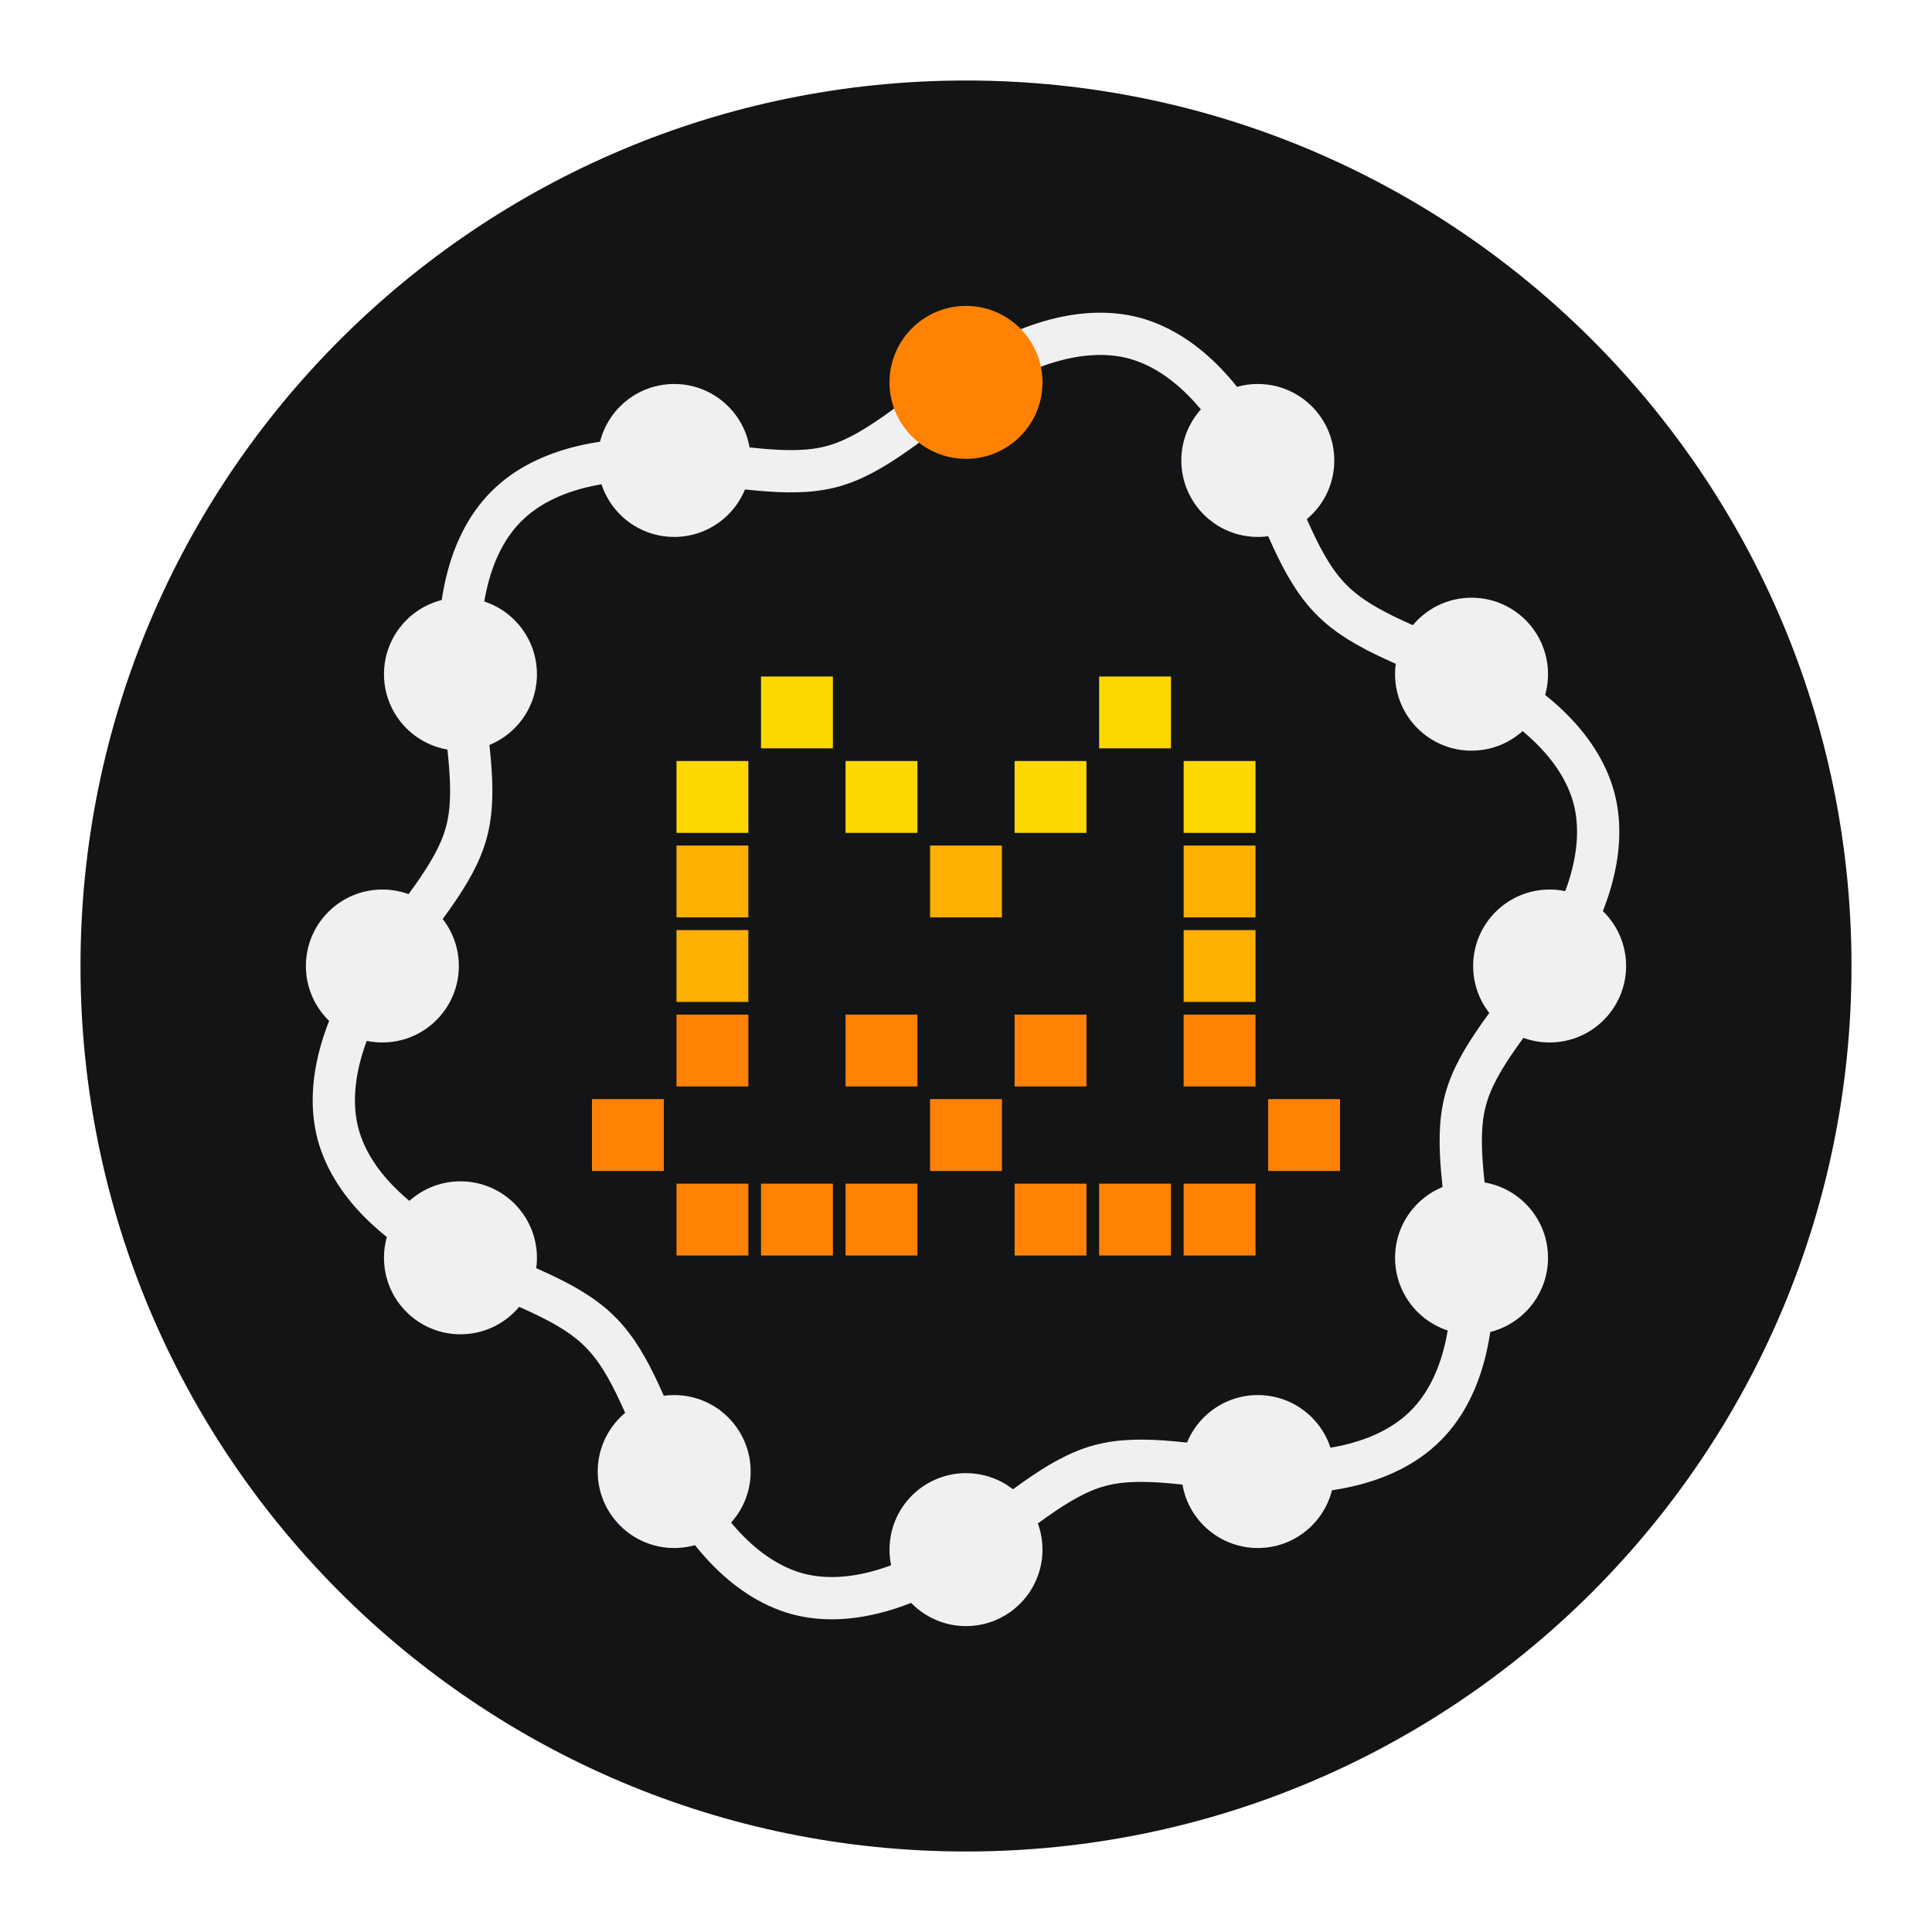
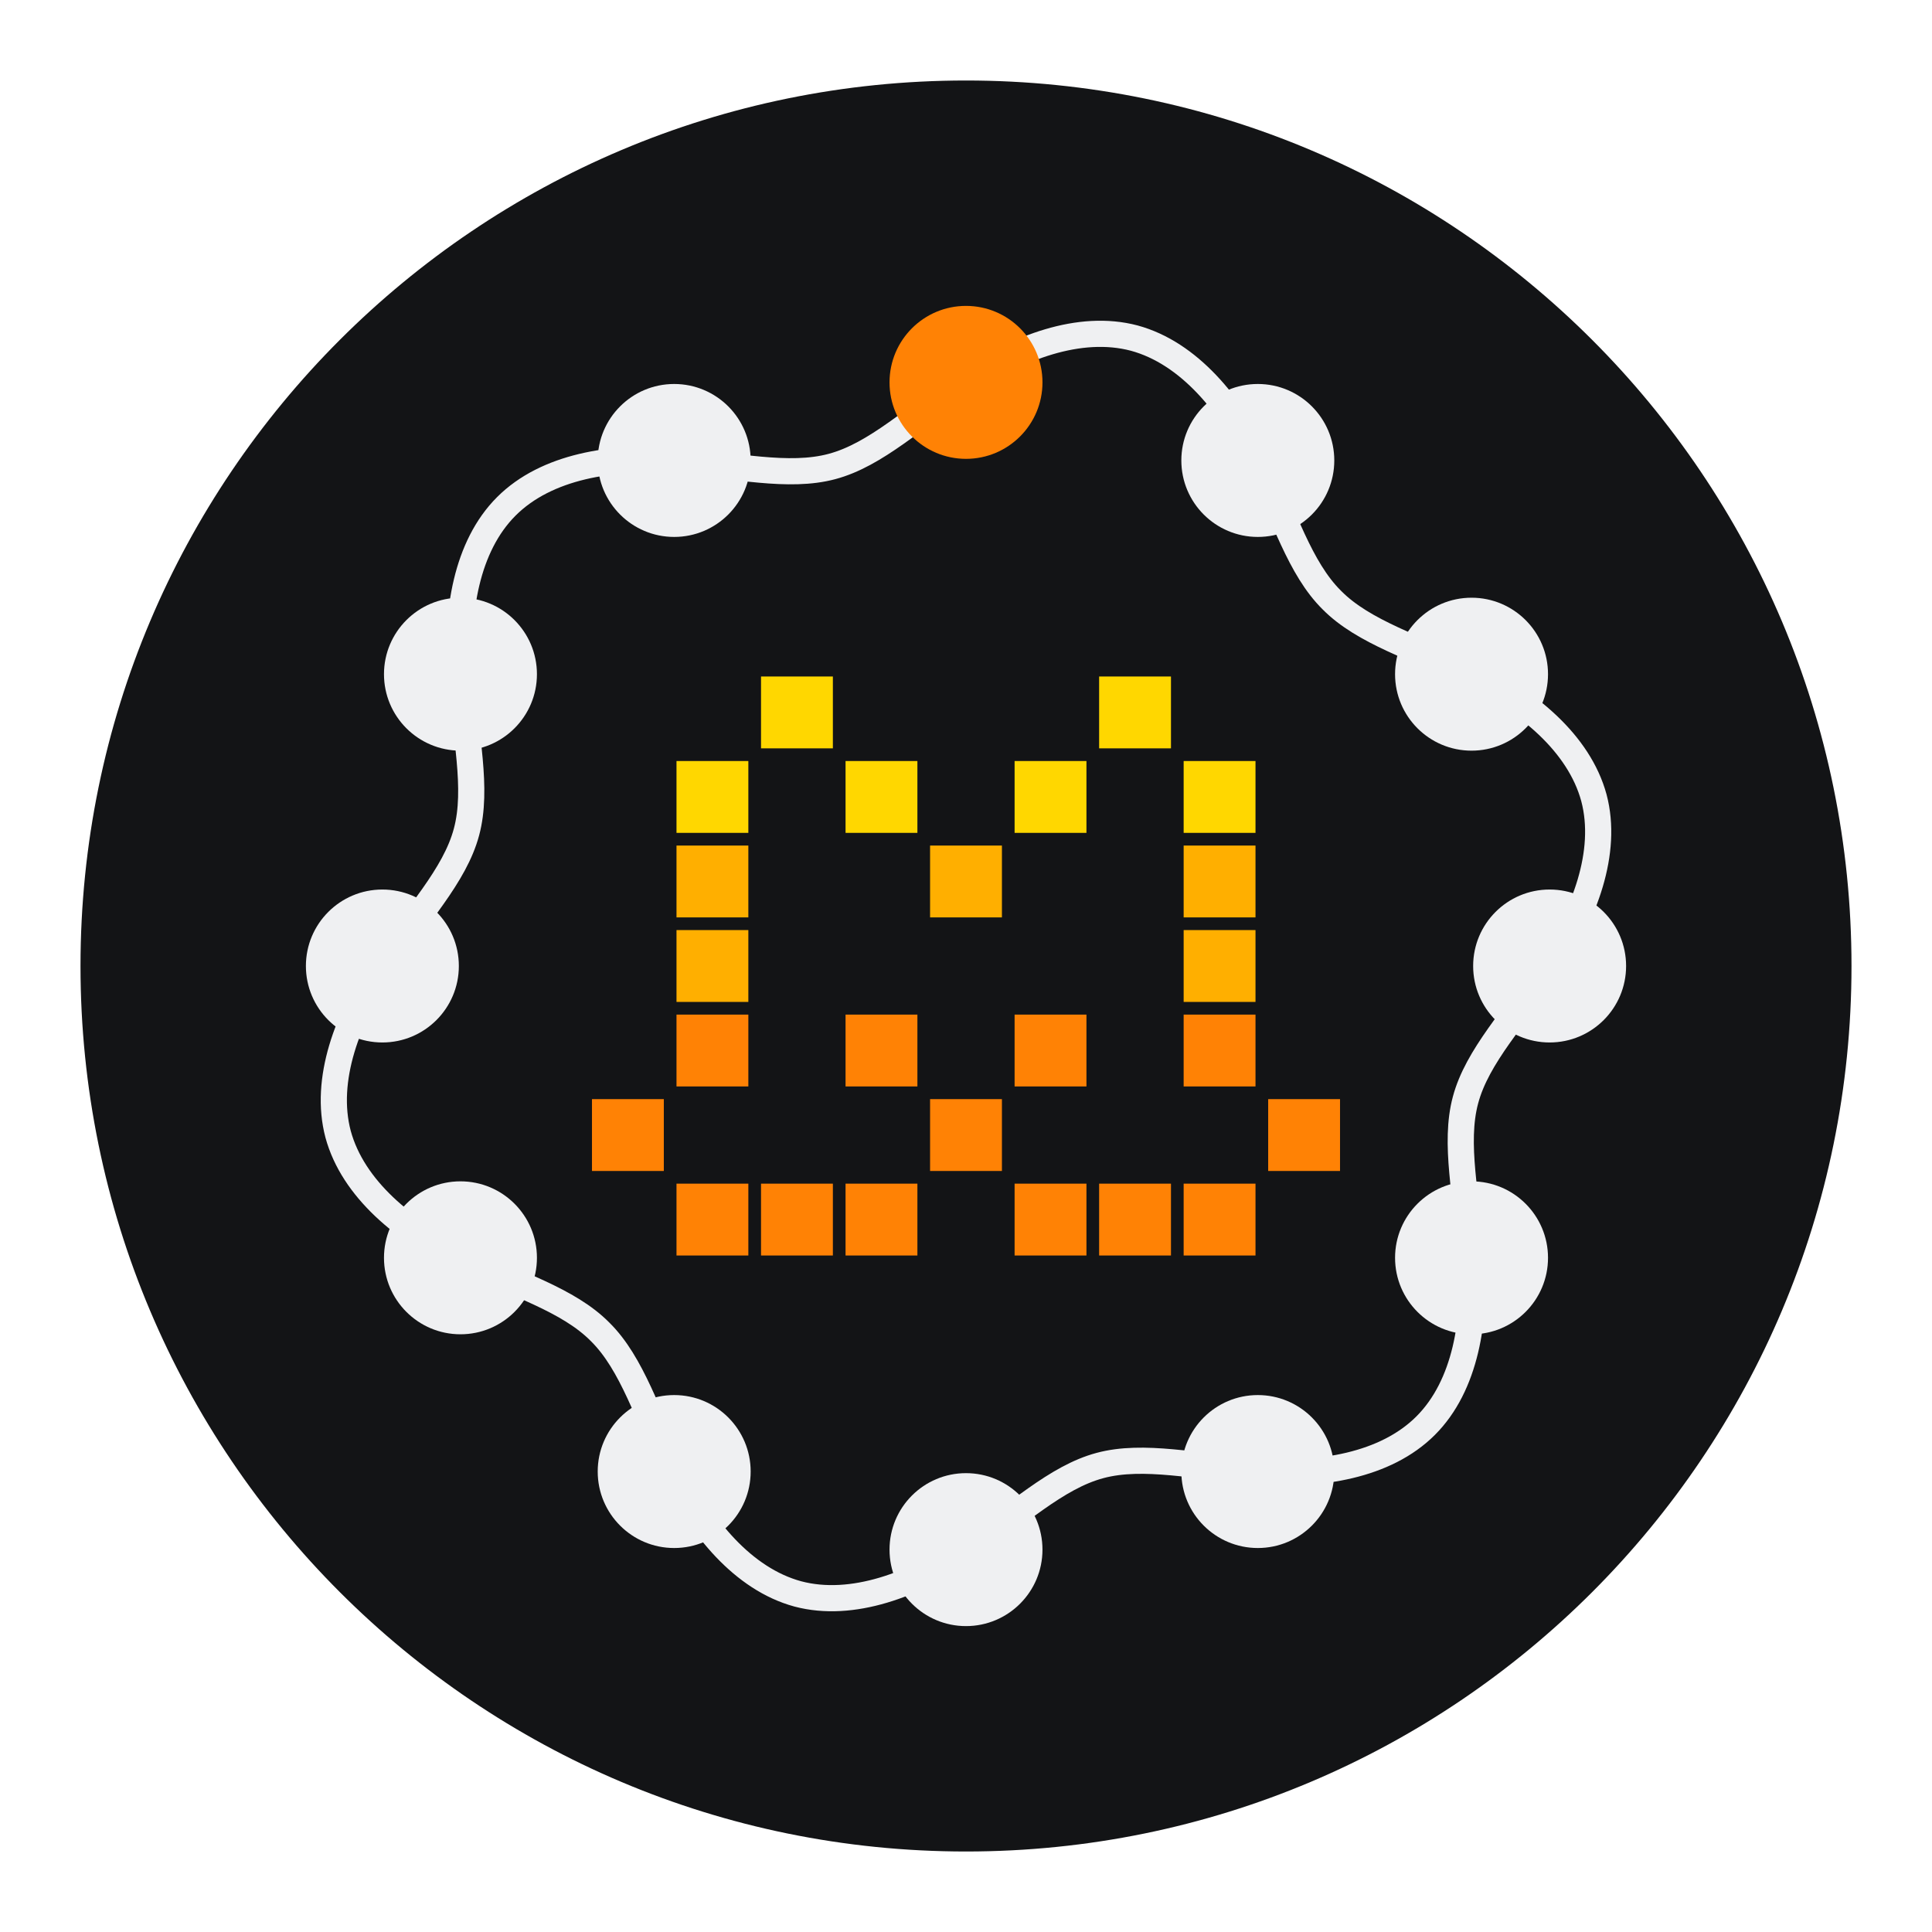
<svg xmlns="http://www.w3.org/2000/svg" viewBox="0 0 48 48" width="512" height="512">
  <circle cx="24" cy="24" r="22" fill="#131416" />
-   <path d="M24 9.5     C25.27 8.64 26.82 8.04 28.18 8.40     C29.54 8.77 30.59 10.06 31.25 11.44     C31.91 12.82 32.29 14.12 33.09 14.91     C33.88 15.71 35.18 16.09 36.56 16.75     C37.94 17.41 39.23 18.46 39.60 19.82     C39.96 21.18 39.36 22.73 38.50 24     C37.64 25.27 36.70 26.24 36.41 27.33     C36.12 28.41 36.44 29.72 36.56 31.25     C36.67 32.78 36.42 34.42 35.42 35.42     C34.42 36.42 32.78 36.67 31.25 36.56     C29.72 36.44 28.41 36.12 27.33 36.41     C26.24 36.70 25.27 37.64 24 38.50     C22.73 39.36 21.18 39.96 19.82 39.60     C18.46 39.23 17.41 37.94 16.75 36.56     C16.09 35.18 15.71 33.88 14.91 33.09     C14.12 32.29 12.82 31.91 11.44 31.25     C10.06 30.59 8.77 29.54 8.40 28.18     C8.04 26.82 8.64 25.27 9.50 24     C10.36 22.73 11.30 21.76 11.59 20.67     C11.88 19.59 11.56 18.28 11.44 16.75     C11.33 15.22 11.58 13.58 12.58 12.58     C13.58 11.58 15.22 11.33 16.75 11.44     C18.28 11.56 19.59 11.88 20.67 11.59     C21.76 11.30 22.73 10.36 24 9.50Z" fill="none" stroke="#eff0f2" stroke-width="1.05" stroke-linecap="round" stroke-linejoin="round" />
+   <path d="M24 9.5     C25.27 8.64 26.82 8.04 28.18 8.40     C29.54 8.77 30.59 10.06 31.25 11.44     C31.91 12.82 32.29 14.12 33.09 14.91     C33.88 15.71 35.18 16.09 36.56 16.75     C37.94 17.41 39.23 18.46 39.60 19.82     C39.96 21.18 39.36 22.73 38.50 24     C37.64 25.27 36.70 26.24 36.41 27.33     C36.12 28.41 36.44 29.72 36.56 31.25     C36.67 32.78 36.42 34.42 35.42 35.42     C34.42 36.42 32.78 36.67 31.25 36.56     C29.72 36.44 28.41 36.12 27.33 36.41     C26.24 36.70 25.27 37.64 24 38.50     C22.73 39.36 21.18 39.96 19.82 39.60     C18.46 39.23 17.41 37.94 16.75 36.56     C16.09 35.18 15.71 33.88 14.91 33.09     C14.12 32.29 12.82 31.91 11.44 31.25     C10.06 30.59 8.77 29.54 8.40 28.18     C8.04 26.82 8.64 25.27 9.50 24     C10.36 22.73 11.30 21.76 11.59 20.67     C11.88 19.59 11.56 18.28 11.44 16.75     C11.33 15.22 11.58 13.58 12.58 12.58     C13.58 11.58 15.22 11.33 16.75 11.44     C18.28 11.56 19.59 11.88 20.67 11.59     C21.76 11.30 22.73 10.36 24 9.50Z" fill="none" stroke="#eff0f2" stroke-width="0.65" stroke-linecap="round" stroke-linejoin="round" />
  <g fill="#eff0f2">
    <circle cx="31.25" cy="11.44" r="1.9" />
    <circle cx="36.56" cy="16.75" r="1.9" />
    <circle cx="38.5" cy="24" r="1.9" />
    <circle cx="36.56" cy="31.25" r="1.9" />
    <circle cx="31.25" cy="36.56" r="1.9" />
    <circle cx="24" cy="38.5" r="1.9" />
    <circle cx="16.75" cy="36.56" r="1.9" />
    <circle cx="11.44" cy="31.25" r="1.9" />
    <circle cx="9.5" cy="24" r="1.9" />
    <circle cx="11.44" cy="16.75" r="1.9" />
    <circle cx="16.75" cy="11.44" r="1.9" />
  </g>
  <circle cx="24" cy="9.5" r="1.9" fill="#FF8205" />
  <g transform="translate(14.55 16.65) scale(2.1)">
    <g fill="#FFD700">
      <rect x="2.075" y="0.075" width="0.85" height="0.85" />
      <rect x="6.075" y="0.075" width="0.85" height="0.85" />
      <rect x="1.075" y="1.075" width="0.85" height="0.85" />
      <rect x="3.075" y="1.075" width="0.85" height="0.85" />
      <rect x="5.075" y="1.075" width="0.85" height="0.85" />
      <rect x="7.075" y="1.075" width="0.85" height="0.85" />
    </g>
    <g fill="#FFAF00">
      <rect x="1.075" y="2.075" width="0.85" height="0.85" />
      <rect x="4.075" y="2.075" width="0.85" height="0.85" />
      <rect x="7.075" y="2.075" width="0.85" height="0.85" />
      <rect x="1.075" y="3.075" width="0.85" height="0.85" />
      <rect x="7.075" y="3.075" width="0.85" height="0.85" />
    </g>
    <g fill="#FF8205">
      <rect x="1.075" y="4.075" width="0.85" height="0.85" />
      <rect x="3.075" y="4.075" width="0.85" height="0.85" />
      <rect x="5.075" y="4.075" width="0.85" height="0.85" />
      <rect x="7.075" y="4.075" width="0.85" height="0.85" />
      <rect x="0.075" y="5.075" width="0.85" height="0.85" />
      <rect x="4.075" y="5.075" width="0.85" height="0.85" />
      <rect x="8.075" y="5.075" width="0.85" height="0.85" />
      <rect x="1.075" y="6.075" width="0.85" height="0.85" />
      <rect x="2.075" y="6.075" width="0.85" height="0.85" />
      <rect x="3.075" y="6.075" width="0.85" height="0.85" />
      <rect x="5.075" y="6.075" width="0.85" height="0.85" />
      <rect x="6.075" y="6.075" width="0.85" height="0.85" />
      <rect x="7.075" y="6.075" width="0.85" height="0.85" />
    </g>
  </g>
</svg>
